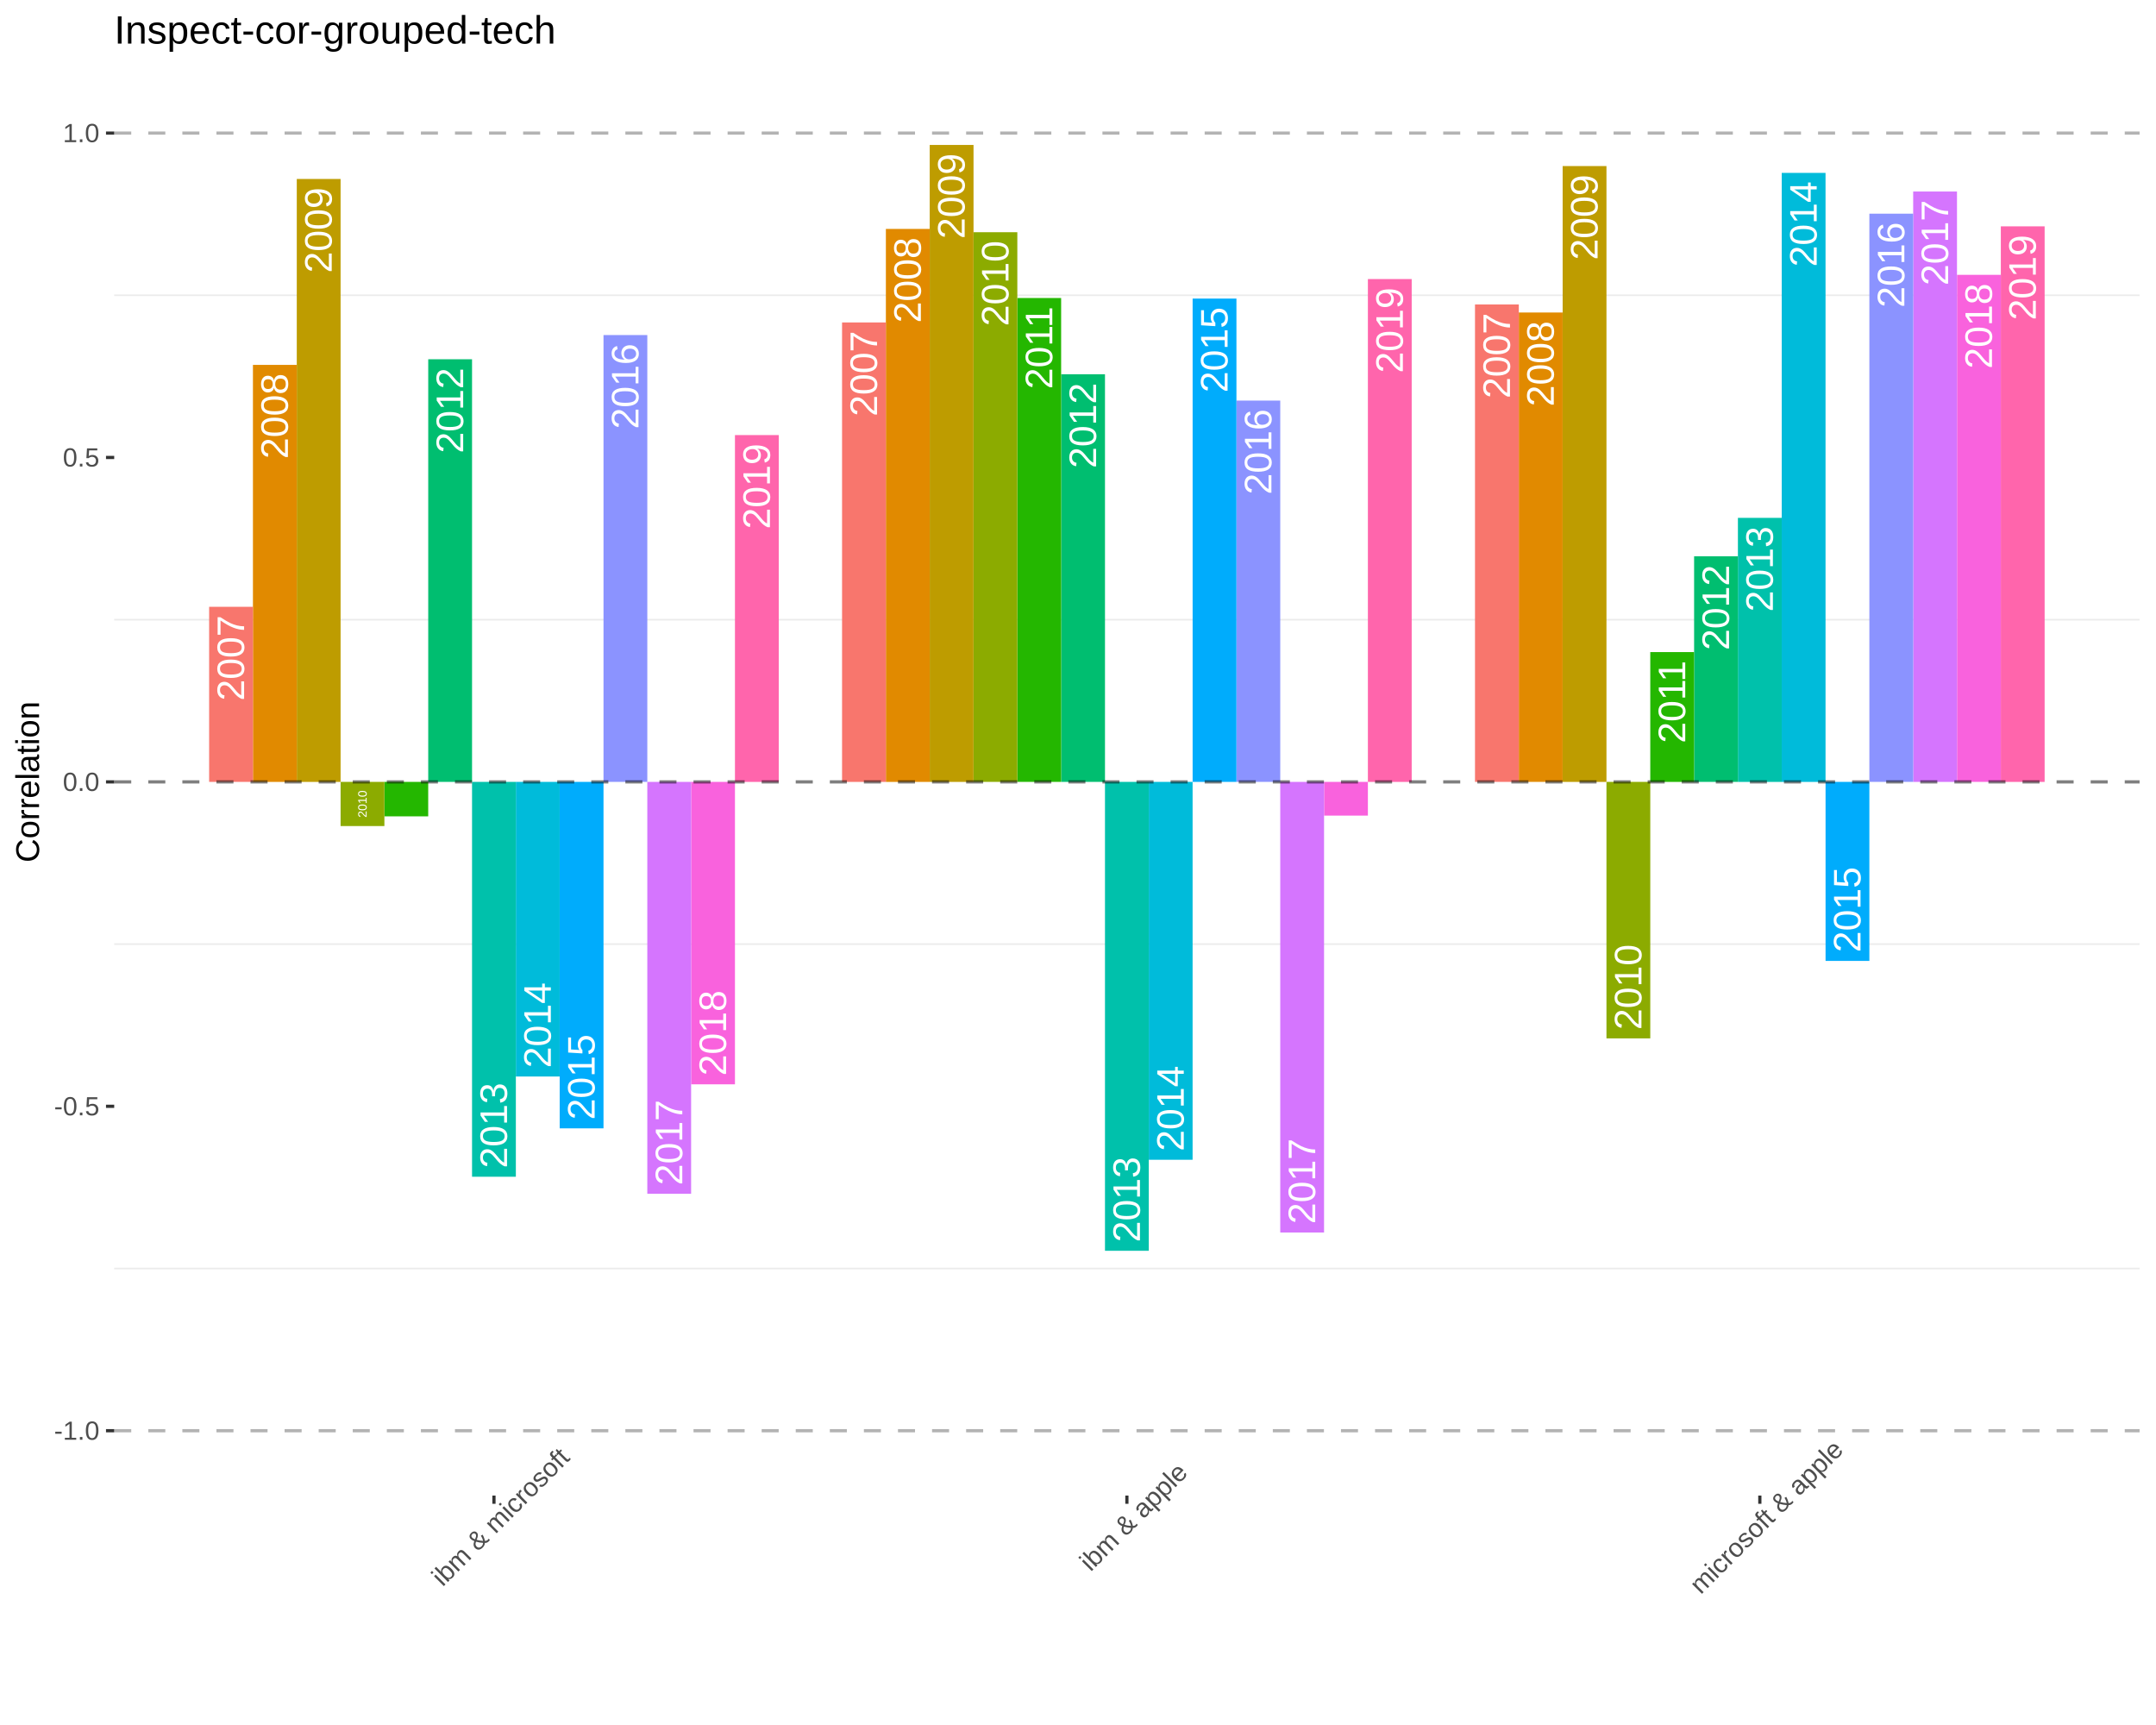
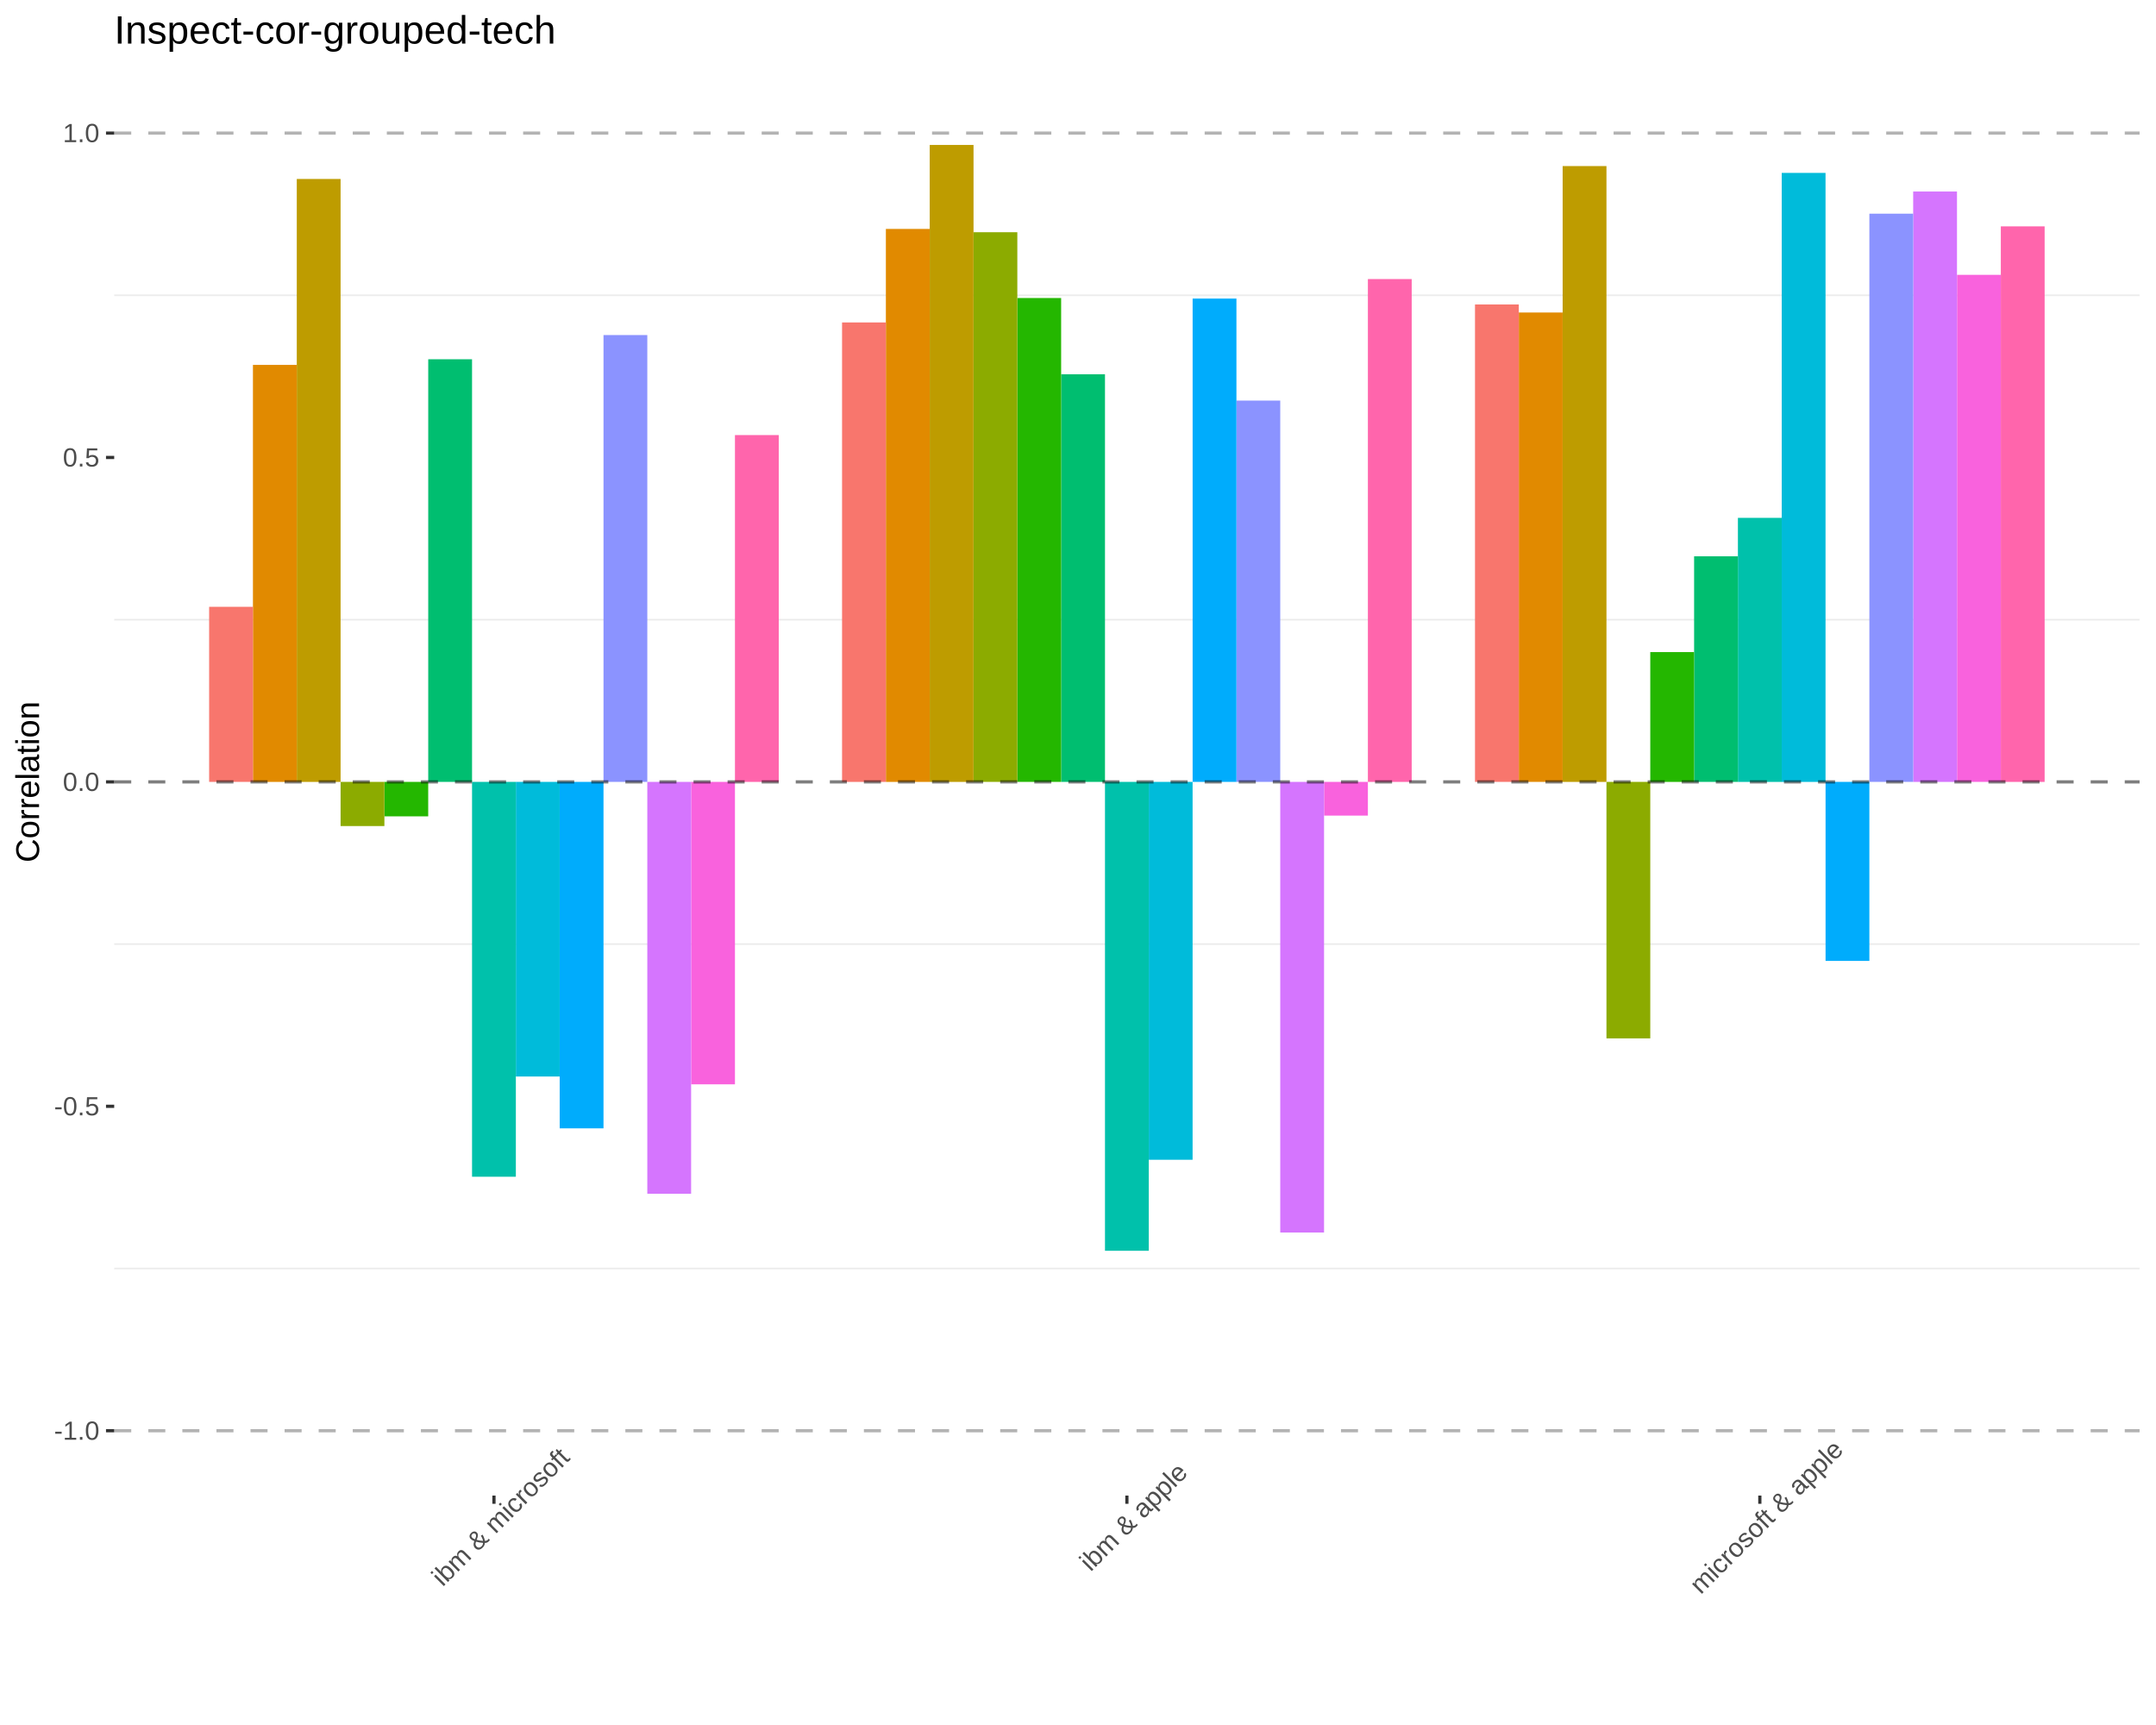
<svg xmlns="http://www.w3.org/2000/svg" viewBox="0 0 720.00 576.00">
  <defs>
    <style type="text/css">
    line, polyline, polygon, path, rect, circle {
      fill: none;
      stroke: #000000;
      stroke-linecap: round;
      stroke-linejoin: round;
      stroke-miterlimit: 10.00;
    }
  </style>
  </defs>
  <rect width="100%" height="100%" style="stroke: none; fill: #FFFFFF;" />
  <rect x="0.00" y="0.00" width="720.00" height="576.00" style="stroke-width: 1.07; stroke: #FFFFFF; fill: #FFFFFF;" />
  <defs>
    <clipPath id="cpMzguMTR8NzE0LjUyfDQ5OS40MHwyMi43Nw==">
      <rect x="38.14" y="22.77" width="676.39" height="476.63" />
    </clipPath>
  </defs>
  <rect x="38.14" y="22.77" width="676.39" height="476.63" style="stroke-width: 1.07; stroke: none; fill: #FFFFFF;" clip-path="url(#cpMzguMTR8NzE0LjUyfDQ5OS40MHwyMi43Nw==)" />
  <polyline points="38.14,423.57 714.52,423.57 " style="stroke-width: 0.53; stroke: #EBEBEB; stroke-linecap: butt;" clip-path="url(#cpMzguMTR8NzE0LjUyfDQ5OS40MHwyMi43Nw==)" />
  <polyline points="38.14,315.25 714.52,315.25 " style="stroke-width: 0.53; stroke: #EBEBEB; stroke-linecap: butt;" clip-path="url(#cpMzguMTR8NzE0LjUyfDQ5OS40MHwyMi43Nw==)" />
  <polyline points="38.14,206.92 714.52,206.92 " style="stroke-width: 0.53; stroke: #EBEBEB; stroke-linecap: butt;" clip-path="url(#cpMzguMTR8NzE0LjUyfDQ5OS40MHwyMi43Nw==)" />
  <polyline points="38.14,98.60 714.52,98.60 " style="stroke-width: 0.53; stroke: #EBEBEB; stroke-linecap: butt;" clip-path="url(#cpMzguMTR8NzE0LjUyfDQ5OS40MHwyMi43Nw==)" />
  <rect x="245.44" y="145.28" width="14.63" height="115.81" style="stroke-width: 1.07; stroke: none; stroke-linecap: square; stroke-linejoin: miter; fill: #FF65AC;" clip-path="url(#cpMzguMTR8NzE0LjUyfDQ5OS40MHwyMi43Nw==)" />
  <rect x="230.81" y="261.08" width="14.63" height="100.99" style="stroke-width: 1.07; stroke: none; stroke-linecap: square; stroke-linejoin: miter; fill: #F962DD;" clip-path="url(#cpMzguMTR8NzE0LjUyfDQ5OS40MHwyMi43Nw==)" />
  <rect x="216.17" y="261.08" width="14.63" height="137.54" style="stroke-width: 1.07; stroke: none; stroke-linecap: square; stroke-linejoin: miter; fill: #D575FE;" clip-path="url(#cpMzguMTR8NzE0LjUyfDQ5OS40MHwyMi43Nw==)" />
  <rect x="201.54" y="111.88" width="14.63" height="149.20" style="stroke-width: 1.07; stroke: none; stroke-linecap: square; stroke-linejoin: miter; fill: #8B93FF;" clip-path="url(#cpMzguMTR8NzE0LjUyfDQ5OS40MHwyMi43Nw==)" />
  <rect x="186.91" y="261.08" width="14.63" height="115.69" style="stroke-width: 1.07; stroke: none; stroke-linecap: square; stroke-linejoin: miter; fill: #00ACFC;" clip-path="url(#cpMzguMTR8NzE0LjUyfDQ5OS40MHwyMi43Nw==)" />
  <rect x="172.27" y="261.08" width="14.63" height="98.38" style="stroke-width: 1.07; stroke: none; stroke-linecap: square; stroke-linejoin: miter; fill: #00BBDA;" clip-path="url(#cpMzguMTR8NzE0LjUyfDQ5OS40MHwyMi43Nw==)" />
  <rect x="157.64" y="261.08" width="14.63" height="131.85" style="stroke-width: 1.07; stroke: none; stroke-linecap: square; stroke-linejoin: miter; fill: #00C1AB;" clip-path="url(#cpMzguMTR8NzE0LjUyfDQ5OS40MHwyMi43Nw==)" />
  <rect x="143.01" y="119.96" width="14.63" height="141.12" style="stroke-width: 1.07; stroke: none; stroke-linecap: square; stroke-linejoin: miter; fill: #00BE70;" clip-path="url(#cpMzguMTR8NzE0LjUyfDQ5OS40MHwyMi43Nw==)" />
  <rect x="128.37" y="261.08" width="14.63" height="11.51" style="stroke-width: 1.07; stroke: none; stroke-linecap: square; stroke-linejoin: miter; fill: #24B700;" clip-path="url(#cpMzguMTR8NzE0LjUyfDQ5OS40MHwyMi43Nw==)" />
  <rect x="113.74" y="261.08" width="14.63" height="14.75" style="stroke-width: 1.07; stroke: none; stroke-linecap: square; stroke-linejoin: miter; fill: #8CAB00;" clip-path="url(#cpMzguMTR8NzE0LjUyfDQ5OS40MHwyMi43Nw==)" />
  <rect x="99.11" y="59.76" width="14.63" height="201.33" style="stroke-width: 1.07; stroke: none; stroke-linecap: square; stroke-linejoin: miter; fill: #BE9C00;" clip-path="url(#cpMzguMTR8NzE0LjUyfDQ5OS40MHwyMi43Nw==)" />
  <rect x="84.47" y="121.84" width="14.63" height="139.25" style="stroke-width: 1.07; stroke: none; stroke-linecap: square; stroke-linejoin: miter; fill: #E18A00;" clip-path="url(#cpMzguMTR8NzE0LjUyfDQ5OS40MHwyMi43Nw==)" />
  <rect x="69.84" y="202.62" width="14.63" height="58.46" style="stroke-width: 1.07; stroke: none; stroke-linecap: square; stroke-linejoin: miter; fill: #F8766D;" clip-path="url(#cpMzguMTR8NzE0LjUyfDQ5OS40MHwyMi43Nw==)" />
  <rect x="456.81" y="93.18" width="14.63" height="167.91" style="stroke-width: 1.07; stroke: none; stroke-linecap: square; stroke-linejoin: miter; fill: #FF65AC;" clip-path="url(#cpMzguMTR8NzE0LjUyfDQ5OS40MHwyMi43Nw==)" />
  <rect x="442.18" y="261.08" width="14.63" height="11.26" style="stroke-width: 1.07; stroke: none; stroke-linecap: square; stroke-linejoin: miter; fill: #F962DD;" clip-path="url(#cpMzguMTR8NzE0LjUyfDQ5OS40MHwyMi43Nw==)" />
  <rect x="427.54" y="261.08" width="14.63" height="150.47" style="stroke-width: 1.07; stroke: none; stroke-linecap: square; stroke-linejoin: miter; fill: #D575FE;" clip-path="url(#cpMzguMTR8NzE0LjUyfDQ5OS40MHwyMi43Nw==)" />
  <rect x="412.91" y="133.76" width="14.63" height="127.32" style="stroke-width: 1.07; stroke: none; stroke-linecap: square; stroke-linejoin: miter; fill: #8B93FF;" clip-path="url(#cpMzguMTR8NzE0LjUyfDQ5OS40MHwyMi43Nw==)" />
  <rect x="398.28" y="99.70" width="14.63" height="161.38" style="stroke-width: 1.07; stroke: none; stroke-linecap: square; stroke-linejoin: miter; fill: #00ACFC;" clip-path="url(#cpMzguMTR8NzE0LjUyfDQ5OS40MHwyMi43Nw==)" />
  <rect x="383.64" y="261.08" width="14.63" height="126.18" style="stroke-width: 1.07; stroke: none; stroke-linecap: square; stroke-linejoin: miter; fill: #00BBDA;" clip-path="url(#cpMzguMTR8NzE0LjUyfDQ5OS40MHwyMi43Nw==)" />
  <rect x="369.01" y="261.08" width="14.63" height="156.57" style="stroke-width: 1.07; stroke: none; stroke-linecap: square; stroke-linejoin: miter; fill: #00C1AB;" clip-path="url(#cpMzguMTR8NzE0LjUyfDQ5OS40MHwyMi43Nw==)" />
  <rect x="354.38" y="124.97" width="14.63" height="136.11" style="stroke-width: 1.07; stroke: none; stroke-linecap: square; stroke-linejoin: miter; fill: #00BE70;" clip-path="url(#cpMzguMTR8NzE0LjUyfDQ5OS40MHwyMi43Nw==)" />
  <rect x="339.74" y="99.51" width="14.63" height="161.57" style="stroke-width: 1.07; stroke: none; stroke-linecap: square; stroke-linejoin: miter; fill: #24B700;" clip-path="url(#cpMzguMTR8NzE0LjUyfDQ5OS40MHwyMi43Nw==)" />
  <rect x="325.11" y="77.54" width="14.63" height="183.54" style="stroke-width: 1.07; stroke: none; stroke-linecap: square; stroke-linejoin: miter; fill: #8CAB00;" clip-path="url(#cpMzguMTR8NzE0LjUyfDQ5OS40MHwyMi43Nw==)" />
  <rect x="310.48" y="48.40" width="14.63" height="212.69" style="stroke-width: 1.07; stroke: none; stroke-linecap: square; stroke-linejoin: miter; fill: #BE9C00;" clip-path="url(#cpMzguMTR8NzE0LjUyfDQ5OS40MHwyMi43Nw==)" />
  <rect x="295.84" y="76.44" width="14.63" height="184.65" style="stroke-width: 1.07; stroke: none; stroke-linecap: square; stroke-linejoin: miter; fill: #E18A00;" clip-path="url(#cpMzguMTR8NzE0LjUyfDQ5OS40MHwyMi43Nw==)" />
  <rect x="281.21" y="107.67" width="14.63" height="153.42" style="stroke-width: 1.07; stroke: none; stroke-linecap: square; stroke-linejoin: miter; fill: #F8766D;" clip-path="url(#cpMzguMTR8NzE0LjUyfDQ5OS40MHwyMi43Nw==)" />
  <rect x="668.18" y="75.58" width="14.63" height="185.51" style="stroke-width: 1.07; stroke: none; stroke-linecap: square; stroke-linejoin: miter; fill: #FF65AC;" clip-path="url(#cpMzguMTR8NzE0LjUyfDQ5OS40MHwyMi43Nw==)" />
  <rect x="653.55" y="91.77" width="14.63" height="169.31" style="stroke-width: 1.07; stroke: none; stroke-linecap: square; stroke-linejoin: miter; fill: #F962DD;" clip-path="url(#cpMzguMTR8NzE0LjUyfDQ5OS40MHwyMi43Nw==)" />
  <rect x="638.91" y="63.95" width="14.63" height="197.14" style="stroke-width: 1.07; stroke: none; stroke-linecap: square; stroke-linejoin: miter; fill: #D575FE;" clip-path="url(#cpMzguMTR8NzE0LjUyfDQ5OS40MHwyMi43Nw==)" />
  <rect x="624.28" y="71.35" width="14.63" height="189.73" style="stroke-width: 1.07; stroke: none; stroke-linecap: square; stroke-linejoin: miter; fill: #8B93FF;" clip-path="url(#cpMzguMTR8NzE0LjUyfDQ5OS40MHwyMi43Nw==)" />
  <rect x="609.65" y="261.08" width="14.63" height="59.78" style="stroke-width: 1.07; stroke: none; stroke-linecap: square; stroke-linejoin: miter; fill: #00ACFC;" clip-path="url(#cpMzguMTR8NzE0LjUyfDQ5OS40MHwyMi43Nw==)" />
  <rect x="595.01" y="57.73" width="14.63" height="203.36" style="stroke-width: 1.07; stroke: none; stroke-linecap: square; stroke-linejoin: miter; fill: #00BBDA;" clip-path="url(#cpMzguMTR8NzE0LjUyfDQ5OS40MHwyMi43Nw==)" />
  <rect x="580.38" y="172.92" width="14.63" height="88.17" style="stroke-width: 1.07; stroke: none; stroke-linecap: square; stroke-linejoin: miter; fill: #00C1AB;" clip-path="url(#cpMzguMTR8NzE0LjUyfDQ5OS40MHwyMi43Nw==)" />
  <rect x="565.75" y="185.75" width="14.63" height="75.33" style="stroke-width: 1.07; stroke: none; stroke-linecap: square; stroke-linejoin: miter; fill: #00BE70;" clip-path="url(#cpMzguMTR8NzE0LjUyfDQ5OS40MHwyMi43Nw==)" />
  <rect x="551.11" y="217.74" width="14.63" height="43.35" style="stroke-width: 1.07; stroke: none; stroke-linecap: square; stroke-linejoin: miter; fill: #24B700;" clip-path="url(#cpMzguMTR8NzE0LjUyfDQ5OS40MHwyMi43Nw==)" />
  <rect x="536.48" y="261.08" width="14.63" height="85.65" style="stroke-width: 1.07; stroke: none; stroke-linecap: square; stroke-linejoin: miter; fill: #8CAB00;" clip-path="url(#cpMzguMTR8NzE0LjUyfDQ5OS40MHwyMi43Nw==)" />
  <rect x="521.85" y="55.45" width="14.63" height="205.64" style="stroke-width: 1.07; stroke: none; stroke-linecap: square; stroke-linejoin: miter; fill: #BE9C00;" clip-path="url(#cpMzguMTR8NzE0LjUyfDQ5OS40MHwyMi43Nw==)" />
  <rect x="507.21" y="104.35" width="14.63" height="156.73" style="stroke-width: 1.07; stroke: none; stroke-linecap: square; stroke-linejoin: miter; fill: #E18A00;" clip-path="url(#cpMzguMTR8NzE0LjUyfDQ5OS40MHwyMi43Nw==)" />
  <rect x="492.58" y="101.67" width="14.63" height="159.41" style="stroke-width: 1.07; stroke: none; stroke-linecap: square; stroke-linejoin: miter; fill: #F8766D;" clip-path="url(#cpMzguMTR8NzE0LjUyfDQ5OS40MHwyMi43Nw==)" />
-   <g clip-path="url(#cpMzguMTR8NzE0LjUyfDQ5OS40MHwyMi43Nw==)">
-     <text transform="translate(257.12,176.68) rotate(-90)" style="font-size: 12.84px; fill: #FFFFFF; font-family: Liberation Sans;" textLength="28.56px" lengthAdjust="spacingAndGlyphs">2019</text>
-   </g>
-   <g clip-path="url(#cpMzguMTR8NzE0LjUyfDQ5OS40MHwyMi43Nw==)">
-     <text transform="translate(213.22,143.28) rotate(-90)" style="font-size: 12.84px; fill: #FFFFFF; font-family: Liberation Sans;" textLength="28.56px" lengthAdjust="spacingAndGlyphs">2016</text>
-   </g>
-   <g clip-path="url(#cpMzguMTR8NzE0LjUyfDQ5OS40MHwyMi43Nw==)">
-     <text transform="translate(154.68,151.36) rotate(-90)" style="font-size: 12.84px; fill: #FFFFFF; font-family: Liberation Sans;" textLength="28.56px" lengthAdjust="spacingAndGlyphs">2012</text>
-   </g>
-   <g clip-path="url(#cpMzguMTR8NzE0LjUyfDQ5OS40MHwyMi43Nw==)">
-     <text transform="translate(110.78,91.15) rotate(-90)" style="font-size: 12.84px; fill: #FFFFFF; font-family: Liberation Sans;" textLength="28.56px" lengthAdjust="spacingAndGlyphs">2009</text>
-   </g>
-   <g clip-path="url(#cpMzguMTR8NzE0LjUyfDQ5OS40MHwyMi43Nw==)">
-     <text transform="translate(96.15,153.24) rotate(-90)" style="font-size: 12.84px; fill: #FFFFFF; font-family: Liberation Sans;" textLength="28.56px" lengthAdjust="spacingAndGlyphs">2008</text>
-   </g>
-   <g clip-path="url(#cpMzguMTR8NzE0LjUyfDQ5OS40MHwyMi43Nw==)">
-     <text transform="translate(81.52,234.02) rotate(-90)" style="font-size: 12.84px; fill: #FFFFFF; font-family: Liberation Sans;" textLength="28.56px" lengthAdjust="spacingAndGlyphs">2007</text>
-   </g>
-   <g clip-path="url(#cpMzguMTR8NzE0LjUyfDQ5OS40MHwyMi43Nw==)">
-     <text transform="translate(468.49,124.57) rotate(-90)" style="font-size: 12.84px; fill: #FFFFFF; font-family: Liberation Sans;" textLength="28.56px" lengthAdjust="spacingAndGlyphs">2019</text>
-   </g>
-   <g clip-path="url(#cpMzguMTR8NzE0LjUyfDQ5OS40MHwyMi43Nw==)">
-     <text transform="translate(424.59,165.16) rotate(-90)" style="font-size: 12.84px; fill: #FFFFFF; font-family: Liberation Sans;" textLength="28.56px" lengthAdjust="spacingAndGlyphs">2016</text>
-   </g>
-   <g clip-path="url(#cpMzguMTR8NzE0LjUyfDQ5OS40MHwyMi43Nw==)">
-     <text transform="translate(409.95,131.10) rotate(-90)" style="font-size: 12.84px; fill: #FFFFFF; font-family: Liberation Sans;" textLength="28.56px" lengthAdjust="spacingAndGlyphs">2015</text>
-   </g>
-   <g clip-path="url(#cpMzguMTR8NzE0LjUyfDQ5OS40MHwyMi43Nw==)">
-     <text transform="translate(366.05,156.37) rotate(-90)" style="font-size: 12.84px; fill: #FFFFFF; font-family: Liberation Sans;" textLength="28.56px" lengthAdjust="spacingAndGlyphs">2012</text>
-   </g>
-   <g clip-path="url(#cpMzguMTR8NzE0LjUyfDQ5OS40MHwyMi43Nw==)">
-     <text transform="translate(351.42,129.96) rotate(-90)" style="font-size: 12.84px; fill: #FFFFFF; font-family: Liberation Sans;" textLength="27.61px" lengthAdjust="spacingAndGlyphs">2011</text>
-   </g>
-   <g clip-path="url(#cpMzguMTR8NzE0LjUyfDQ5OS40MHwyMi43Nw==)">
-     <text transform="translate(336.79,108.94) rotate(-90)" style="font-size: 12.84px; fill: #FFFFFF; font-family: Liberation Sans;" textLength="28.56px" lengthAdjust="spacingAndGlyphs">2010</text>
-   </g>
-   <g clip-path="url(#cpMzguMTR8NzE0LjUyfDQ5OS40MHwyMi43Nw==)">
-     <text transform="translate(322.15,79.79) rotate(-90)" style="font-size: 12.84px; fill: #FFFFFF; font-family: Liberation Sans;" textLength="28.56px" lengthAdjust="spacingAndGlyphs">2009</text>
-   </g>
-   <g clip-path="url(#cpMzguMTR8NzE0LjUyfDQ5OS40MHwyMi43Nw==)">
-     <text transform="translate(307.52,107.83) rotate(-90)" style="font-size: 12.84px; fill: #FFFFFF; font-family: Liberation Sans;" textLength="28.56px" lengthAdjust="spacingAndGlyphs">2008</text>
-   </g>
-   <g clip-path="url(#cpMzguMTR8NzE0LjUyfDQ5OS40MHwyMi43Nw==)">
-     <text transform="translate(292.89,139.06) rotate(-90)" style="font-size: 12.84px; fill: #FFFFFF; font-family: Liberation Sans;" textLength="28.56px" lengthAdjust="spacingAndGlyphs">2007</text>
-   </g>
-   <g clip-path="url(#cpMzguMTR8NzE0LjUyfDQ5OS40MHwyMi43Nw==)">
-     <text transform="translate(679.86,106.97) rotate(-90)" style="font-size: 12.84px; fill: #FFFFFF; font-family: Liberation Sans;" textLength="28.56px" lengthAdjust="spacingAndGlyphs">2019</text>
-   </g>
-   <g clip-path="url(#cpMzguMTR8NzE0LjUyfDQ5OS40MHwyMi43Nw==)">
-     <text transform="translate(665.22,123.17) rotate(-90)" style="font-size: 12.84px; fill: #FFFFFF; font-family: Liberation Sans;" textLength="28.56px" lengthAdjust="spacingAndGlyphs">2018</text>
-   </g>
-   <g clip-path="url(#cpMzguMTR8NzE0LjUyfDQ5OS40MHwyMi43Nw==)">
-     <text transform="translate(650.59,95.35) rotate(-90)" style="font-size: 12.84px; fill: #FFFFFF; font-family: Liberation Sans;" textLength="28.56px" lengthAdjust="spacingAndGlyphs">2017</text>
-   </g>
-   <g clip-path="url(#cpMzguMTR8NzE0LjUyfDQ5OS40MHwyMi43Nw==)">
-     <text transform="translate(635.96,102.75) rotate(-90)" style="font-size: 12.84px; fill: #FFFFFF; font-family: Liberation Sans;" textLength="28.56px" lengthAdjust="spacingAndGlyphs">2016</text>
-   </g>
-   <g clip-path="url(#cpMzguMTR8NzE0LjUyfDQ5OS40MHwyMi43Nw==)">
-     <text transform="translate(606.69,89.12) rotate(-90)" style="font-size: 12.84px; fill: #FFFFFF; font-family: Liberation Sans;" textLength="28.56px" lengthAdjust="spacingAndGlyphs">2014</text>
-   </g>
-   <g clip-path="url(#cpMzguMTR8NzE0LjUyfDQ5OS40MHwyMi43Nw==)">
-     <text transform="translate(592.06,204.31) rotate(-90)" style="font-size: 12.84px; fill: #FFFFFF; font-family: Liberation Sans;" textLength="28.56px" lengthAdjust="spacingAndGlyphs">2013</text>
-   </g>
-   <g clip-path="url(#cpMzguMTR8NzE0LjUyfDQ5OS40MHwyMi43Nw==)">
-     <text transform="translate(577.42,217.15) rotate(-90)" style="font-size: 12.84px; fill: #FFFFFF; font-family: Liberation Sans;" textLength="28.56px" lengthAdjust="spacingAndGlyphs">2012</text>
-   </g>
-   <g clip-path="url(#cpMzguMTR8NzE0LjUyfDQ5OS40MHwyMi43Nw==)">
-     <text transform="translate(562.79,248.18) rotate(-90)" style="font-size: 12.84px; fill: #FFFFFF; font-family: Liberation Sans;" textLength="27.61px" lengthAdjust="spacingAndGlyphs">2011</text>
-   </g>
-   <g clip-path="url(#cpMzguMTR8NzE0LjUyfDQ5OS40MHwyMi43Nw==)">
-     <text transform="translate(533.52,86.85) rotate(-90)" style="font-size: 12.84px; fill: #FFFFFF; font-family: Liberation Sans;" textLength="28.56px" lengthAdjust="spacingAndGlyphs">2009</text>
-   </g>
-   <g clip-path="url(#cpMzguMTR8NzE0LjUyfDQ5OS40MHwyMi43Nw==)">
-     <text transform="translate(518.89,135.75) rotate(-90)" style="font-size: 12.84px; fill: #FFFFFF; font-family: Liberation Sans;" textLength="28.56px" lengthAdjust="spacingAndGlyphs">2008</text>
-   </g>
-   <g clip-path="url(#cpMzguMTR8NzE0LjUyfDQ5OS40MHwyMi43Nw==)">
-     <text transform="translate(504.26,133.07) rotate(-90)" style="font-size: 12.84px; fill: #FFFFFF; font-family: Liberation Sans;" textLength="28.56px" lengthAdjust="spacingAndGlyphs">2007</text>
-   </g>
-   <g clip-path="url(#cpMzguMTR8NzE0LjUyfDQ5OS40MHwyMi43Nw==)">
-     <text transform="translate(242.48,359.24) rotate(-90)" style="font-size: 12.84px; fill: #FFFFFF; font-family: Liberation Sans;" textLength="28.56px" lengthAdjust="spacingAndGlyphs">2018</text>
-   </g>
-   <g clip-path="url(#cpMzguMTR8NzE0LjUyfDQ5OS40MHwyMi43Nw==)">
-     <text transform="translate(227.85,395.79) rotate(-90)" style="font-size: 12.84px; fill: #FFFFFF; font-family: Liberation Sans;" textLength="28.56px" lengthAdjust="spacingAndGlyphs">2017</text>
-   </g>
-   <g clip-path="url(#cpMzguMTR8NzE0LjUyfDQ5OS40MHwyMi43Nw==)">
-     <text transform="translate(198.58,373.94) rotate(-90)" style="font-size: 12.84px; fill: #FFFFFF; font-family: Liberation Sans;" textLength="28.56px" lengthAdjust="spacingAndGlyphs">2015</text>
-   </g>
-   <g clip-path="url(#cpMzguMTR8NzE0LjUyfDQ5OS40MHwyMi43Nw==)">
-     <text transform="translate(183.95,356.63) rotate(-90)" style="font-size: 12.84px; fill: #FFFFFF; font-family: Liberation Sans;" textLength="28.56px" lengthAdjust="spacingAndGlyphs">2014</text>
-   </g>
-   <g clip-path="url(#cpMzguMTR8NzE0LjUyfDQ5OS40MHwyMi43Nw==)">
-     <text transform="translate(169.32,390.10) rotate(-90)" style="font-size: 12.84px; fill: #FFFFFF; font-family: Liberation Sans;" textLength="28.56px" lengthAdjust="spacingAndGlyphs">2013</text>
-   </g>
-   <g clip-path="url(#cpMzguMTR8NzE0LjUyfDQ5OS40MHwyMi43Nw==)">
-     <text transform="translate(140.05,303.04) rotate(-90)" style="font-size: 12.84px; fill: #FFFFFF; font-family: Liberation Sans;" textLength="27.61px" lengthAdjust="spacingAndGlyphs">2011</text>
-   </g>
-   <g clip-path="url(#cpMzguMTR8NzE0LjUyfDQ5OS40MHwyMi43Nw==)">
-     <text transform="translate(122.44,273.00) rotate(-90)" style="font-size: 4.08px; fill: #FFFFFF; font-family: Liberation Sans;" textLength="9.06px" lengthAdjust="spacingAndGlyphs">2010</text>
-   </g>
-   <g clip-path="url(#cpMzguMTR8NzE0LjUyfDQ5OS40MHwyMi43Nw==)">
-     <text transform="translate(453.85,303.74) rotate(-90)" style="font-size: 12.84px; fill: #FFFFFF; font-family: Liberation Sans;" textLength="28.56px" lengthAdjust="spacingAndGlyphs">2018</text>
-   </g>
-   <g clip-path="url(#cpMzguMTR8NzE0LjUyfDQ5OS40MHwyMi43Nw==)">
-     <text transform="translate(439.22,408.72) rotate(-90)" style="font-size: 12.84px; fill: #FFFFFF; font-family: Liberation Sans;" textLength="28.56px" lengthAdjust="spacingAndGlyphs">2017</text>
-   </g>
-   <g clip-path="url(#cpMzguMTR8NzE0LjUyfDQ5OS40MHwyMi43Nw==)">
-     <text transform="translate(395.32,384.43) rotate(-90)" style="font-size: 12.84px; fill: #FFFFFF; font-family: Liberation Sans;" textLength="28.56px" lengthAdjust="spacingAndGlyphs">2014</text>
-   </g>
-   <g clip-path="url(#cpMzguMTR8NzE0LjUyfDQ5OS40MHwyMi43Nw==)">
-     <text transform="translate(380.69,414.82) rotate(-90)" style="font-size: 12.84px; fill: #FFFFFF; font-family: Liberation Sans;" textLength="28.56px" lengthAdjust="spacingAndGlyphs">2013</text>
-   </g>
-   <g clip-path="url(#cpMzguMTR8NzE0LjUyfDQ5OS40MHwyMi43Nw==)">
-     <text transform="translate(621.32,318.03) rotate(-90)" style="font-size: 12.84px; fill: #FFFFFF; font-family: Liberation Sans;" textLength="28.56px" lengthAdjust="spacingAndGlyphs">2015</text>
-   </g>
-   <g clip-path="url(#cpMzguMTR8NzE0LjUyfDQ5OS40MHwyMi43Nw==)">
-     <text transform="translate(548.16,343.90) rotate(-90)" style="font-size: 12.84px; fill: #FFFFFF; font-family: Liberation Sans;" textLength="28.56px" lengthAdjust="spacingAndGlyphs">2010</text>
-   </g>
  <line x1="38.14" y1="261.08" x2="714.52" y2="261.08" style="stroke-width: 1.07; stroke: #000000; stroke-opacity: 0.50; stroke-dasharray: 5.69,5.69; stroke-linecap: butt;" clip-path="url(#cpMzguMTR8NzE0LjUyfDQ5OS40MHwyMi43Nw==)" />
  <line x1="38.14" y1="44.44" x2="714.52" y2="44.44" style="stroke-width: 1.07; stroke: #000000; stroke-opacity: 0.30; stroke-dasharray: 5.69,5.69; stroke-linecap: butt;" clip-path="url(#cpMzguMTR8NzE0LjUyfDQ5OS40MHwyMi43Nw==)" />
  <line x1="38.14" y1="477.73" x2="714.52" y2="477.73" style="stroke-width: 1.07; stroke: #000000; stroke-opacity: 0.30; stroke-dasharray: 5.69,5.69; stroke-linecap: butt;" clip-path="url(#cpMzguMTR8NzE0LjUyfDQ5OS40MHwyMi43Nw==)" />
  <defs>
    <clipPath id="cpMC4wMHw3MjAuMDB8NTc2LjAwfDAuMDA=">
      <rect x="0.00" y="0.00" width="720.00" height="576.00" />
    </clipPath>
  </defs>
  <g clip-path="url(#cpMC4wMHw3MjAuMDB8NTc2LjAwfDAuMDA=)">
    <text x="18.06" y="480.76" style="font-size: 8.80px; fill: #4D4D4D; font-family: Liberation Sans;" textLength="15.14px" lengthAdjust="spacingAndGlyphs">-1.0</text>
  </g>
  <g clip-path="url(#cpMC4wMHw3MjAuMDB8NTc2LjAwfDAuMDA=)">
    <text x="18.06" y="372.43" style="font-size: 8.80px; fill: #4D4D4D; font-family: Liberation Sans;" textLength="15.14px" lengthAdjust="spacingAndGlyphs">-0.5</text>
  </g>
  <g clip-path="url(#cpMC4wMHw3MjAuMDB8NTc2LjAwfDAuMDA=)">
    <text x="20.98" y="264.11" style="font-size: 8.80px; fill: #4D4D4D; font-family: Liberation Sans;" textLength="12.22px" lengthAdjust="spacingAndGlyphs">0.0</text>
  </g>
  <g clip-path="url(#cpMC4wMHw3MjAuMDB8NTc2LjAwfDAuMDA=)">
    <text x="20.98" y="155.78" style="font-size: 8.80px; fill: #4D4D4D; font-family: Liberation Sans;" textLength="12.22px" lengthAdjust="spacingAndGlyphs">0.5</text>
  </g>
  <g clip-path="url(#cpMC4wMHw3MjAuMDB8NTc2LjAwfDAuMDA=)">
    <text x="20.98" y="47.46" style="font-size: 8.80px; fill: #4D4D4D; font-family: Liberation Sans;" textLength="12.22px" lengthAdjust="spacingAndGlyphs">1.0</text>
  </g>
  <polyline points="35.40,477.73 38.14,477.73 " style="stroke-width: 1.07; stroke: #333333; stroke-linecap: butt;" clip-path="url(#cpMC4wMHw3MjAuMDB8NTc2LjAwfDAuMDA=)" />
  <polyline points="35.40,369.41 38.14,369.41 " style="stroke-width: 1.07; stroke: #333333; stroke-linecap: butt;" clip-path="url(#cpMC4wMHw3MjAuMDB8NTc2LjAwfDAuMDA=)" />
  <polyline points="35.40,261.08 38.14,261.08 " style="stroke-width: 1.07; stroke: #333333; stroke-linecap: butt;" clip-path="url(#cpMC4wMHw3MjAuMDB8NTc2LjAwfDAuMDA=)" />
  <polyline points="35.40,152.76 38.14,152.76 " style="stroke-width: 1.07; stroke: #333333; stroke-linecap: butt;" clip-path="url(#cpMC4wMHw3MjAuMDB8NTc2LjAwfDAuMDA=)" />
  <polyline points="35.40,44.44 38.14,44.44 " style="stroke-width: 1.07; stroke: #333333; stroke-linecap: butt;" clip-path="url(#cpMC4wMHw3MjAuMDB8NTc2LjAwfDAuMDA=)" />
  <polyline points="164.96,502.14 164.96,499.40 " style="stroke-width: 1.07; stroke: #333333; stroke-linecap: butt;" clip-path="url(#cpMC4wMHw3MjAuMDB8NTc2LjAwfDAuMDA=)" />
  <polyline points="376.33,502.14 376.33,499.40 " style="stroke-width: 1.07; stroke: #333333; stroke-linecap: butt;" clip-path="url(#cpMC4wMHw3MjAuMDB8NTc2LjAwfDAuMDA=)" />
  <polyline points="587.70,502.14 587.70,499.40 " style="stroke-width: 1.07; stroke: #333333; stroke-linecap: butt;" clip-path="url(#cpMC4wMHw3MjAuMDB8NTc2LjAwfDAuMDA=)" />
  <g clip-path="url(#cpMC4wMHw3MjAuMDB8NTc2LjAwfDAuMDA=)">
    <text transform="translate(147.81,530.03) rotate(-45)" style="font-size: 8.80px; fill: #4D4D4D; font-family: Liberation Sans;" textLength="60.59px" lengthAdjust="spacingAndGlyphs">ibm &amp; microsoft</text>
  </g>
  <g clip-path="url(#cpMC4wMHw3MjAuMDB8NTc2LjAwfDAuMDA=)">
    <text transform="translate(364.19,525.02) rotate(-45)" style="font-size: 8.80px; fill: #4D4D4D; font-family: Liberation Sans;" textLength="46.44px" lengthAdjust="spacingAndGlyphs">ibm &amp; apple</text>
  </g>
  <g clip-path="url(#cpMC4wMHw3MjAuMDB8NTc2LjAwfDAuMDA=)">
    <text transform="translate(567.95,532.62) rotate(-45)" style="font-size: 8.80px; fill: #4D4D4D; font-family: Liberation Sans;" textLength="67.94px" lengthAdjust="spacingAndGlyphs">microsoft &amp; apple</text>
  </g>
  <g clip-path="url(#cpMC4wMHw3MjAuMDB8NTc2LjAwfDAuMDA=)">
    <text transform="translate(13.04,287.99) rotate(-90)" style="font-size: 11.00px; font-family: Liberation Sans;" textLength="53.81px" lengthAdjust="spacingAndGlyphs">Correlation</text>
  </g>
  <g clip-path="url(#cpMC4wMHw3MjAuMDB8NTc2LjAwfDAuMDA=)">
    <text x="38.14" y="14.56" style="font-size: 13.20px; font-family: Liberation Sans;" textLength="147.23px" lengthAdjust="spacingAndGlyphs">Inspect-cor-grouped-tech</text>
  </g>
</svg>
